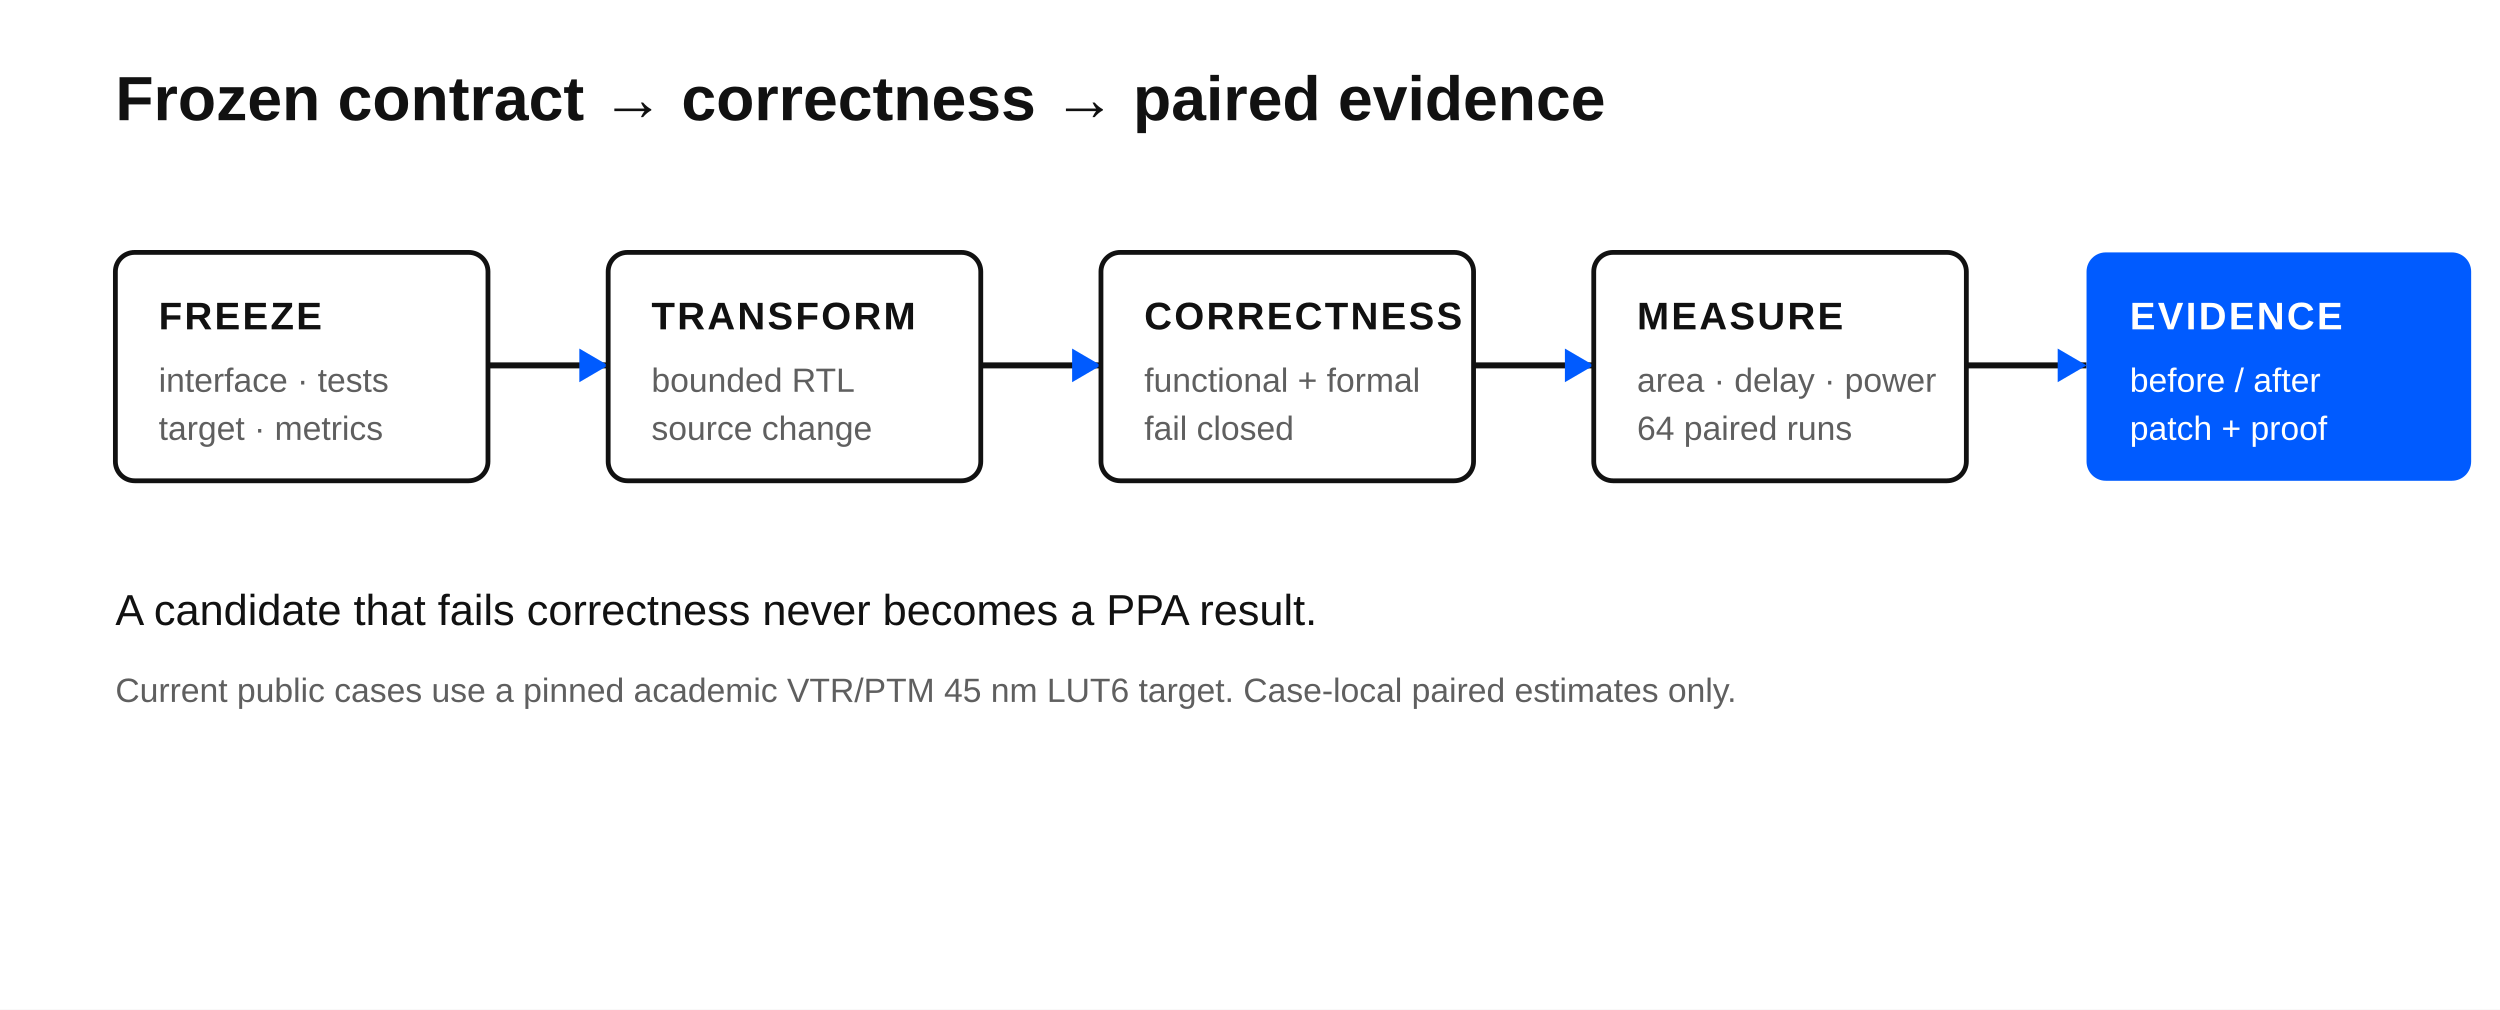
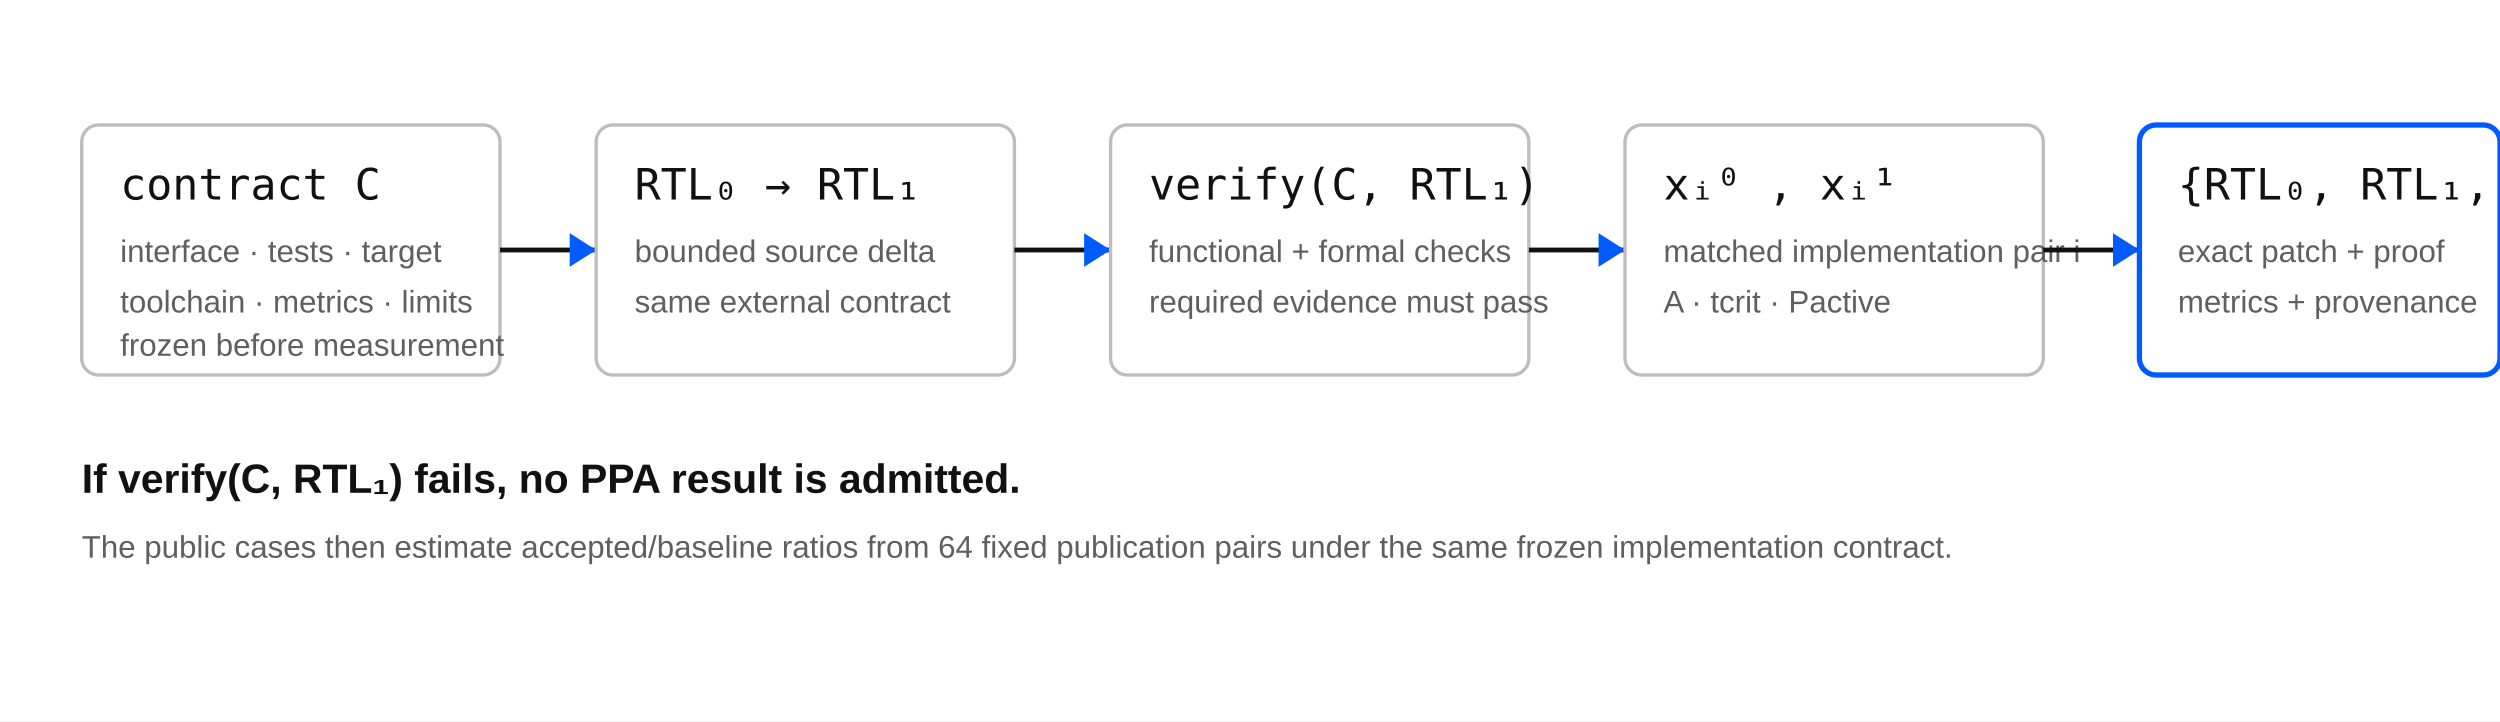
- <svg xmlns="http://www.w3.org/2000/svg" viewBox="0 0 1040 420" role="img" aria-label="Common evidence contract">
-   <rect width="1040" height="420" fill="white" />
+ <svg xmlns="http://www.w3.org/2000/svg" viewBox="0 0 1040 300" role="img" aria-label="Frozen RTL evaluation contract from source change through correctness, paired measurement, and evidence publication">
+   <rect width="1040" height="300" fill="white" />
  <style>
-     text { font-family: Arial, Helvetica, sans-serif; fill:#111; }
-     .title { font-size:26px; font-weight:700; }
-     .label { font-size:16px; font-weight:700; letter-spacing:.06em; }
-     .body { font-size:18px; }
-     .small { font-size:14px; fill:#5f5f5f; }
-     .box { fill:#fff; stroke:#111; stroke-width:2; }
-     .line { fill:none; stroke:#111; stroke-width:2.5; }
-     .bluefill { fill:#005bff; }
+     text{font-family:Arial,Helvetica,sans-serif;fill:#111}.main{font-size:17px;font-weight:650}.small{font-size:13px;fill:#5f5f5f}.math{font-size:18px;font-family:Menlo,Consolas,monospace}.line{fill:none;stroke:#111;stroke-width:2}.blue{fill:#005bff}.node{fill:#fff;stroke:#bdbdbd;stroke-width:1.4}.hot{fill:#fff;stroke:#005bff;stroke-width:2.2}
  </style>
-   <text x="48" y="50" class="title">Frozen contract → correctness → paired evidence</text>
-   <g transform="translate(48 105)">
-     <rect class="box" x="0" y="0" width="155" height="95" rx="8" />
-     <text x="18" y="32" class="label">FREEZE</text>
-     <text x="18" y="58" class="small">interface · tests</text>
-     <text x="18" y="78" class="small">target · metrics</text>
-     <path class="line" d="M155 47 H205" />
-     <path class="bluefill" d="M205 47 l-12 -7 v14 z" />
-     <rect class="box" x="205" y="0" width="155" height="95" rx="8" />
-     <text x="223" y="32" class="label">TRANSFORM</text>
-     <text x="223" y="58" class="small">bounded RTL</text>
-     <text x="223" y="78" class="small">source change</text>
-     <path class="line" d="M360 47 H410" />
-     <path class="bluefill" d="M410 47 l-12 -7 v14 z" />
-     <rect class="box" x="410" y="0" width="155" height="95" rx="8" />
-     <text x="428" y="32" class="label">CORRECTNESS</text>
-     <text x="428" y="58" class="small">functional + formal</text>
-     <text x="428" y="78" class="small">fail closed</text>
-     <path class="line" d="M565 47 H615" />
-     <path class="bluefill" d="M615 47 l-12 -7 v14 z" />
-     <rect class="box" x="615" y="0" width="155" height="95" rx="8" />
-     <text x="633" y="32" class="label">MEASURE</text>
-     <text x="633" y="58" class="small">area · delay · power</text>
-     <text x="633" y="78" class="small">64 paired runs</text>
-     <path class="line" d="M770 47 H820" />
-     <path class="bluefill" d="M820 47 l-12 -7 v14 z" />
-     <rect x="820" y="0" width="160" height="95" rx="8" fill="#005bff" />
-     <text x="838" y="32" class="label" style="fill:white">EVIDENCE</text>
-     <text x="838" y="58" class="small" style="fill:white">before / after</text>
-     <text x="838" y="78" class="small" style="fill:white">patch + proof</text>
+   <g transform="translate(34 52)">
+     <rect class="node" x="0" y="0" width="174" height="104" rx="7" />
+     <text x="16" y="31" class="math">contract C</text>
+     <text x="16" y="57" class="small">interface · tests · target</text>
+     <text x="16" y="78" class="small">toolchain · metrics · limits</text>
+     <text x="16" y="96" class="small">frozen before measurement</text>
+     <path class="line" d="M174 52H214" />
+     <path class="blue" d="M214 52l-11-7v14z" />
+     <rect class="node" x="214" y="0" width="174" height="104" rx="7" />
+     <text x="230" y="31" class="math">RTL₀ → RTL₁</text>
+     <text x="230" y="57" class="small">bounded source delta</text>
+     <text x="230" y="78" class="small">same external contract</text>
+     <path class="line" d="M388 52H428" />
+     <path class="blue" d="M428 52l-11-7v14z" />
+     <rect class="node" x="428" y="0" width="174" height="104" rx="7" />
+     <text x="444" y="31" class="math">verify(C, RTL₁)</text>
+     <text x="444" y="57" class="small">functional + formal checks</text>
+     <text x="444" y="78" class="small">required evidence must pass</text>
+     <path class="line" d="M602 52H642" />
+     <path class="blue" d="M642 52l-11-7v14z" />
+     <rect class="node" x="642" y="0" width="174" height="104" rx="7" />
+     <text x="658" y="31" class="math">xᵢ⁰ , xᵢ¹</text>
+     <text x="658" y="57" class="small">matched implementation pair i</text>
+     <text x="658" y="78" class="small">A · tcrit · Pactive</text>
+     <path class="line" d="M816 52H856" />
+     <path class="blue" d="M856 52l-11-7v14z" />
+     <rect class="hot" x="856" y="0" width="150" height="104" rx="7" />
+     <text x="872" y="31" class="math">{RTL₀, RTL₁, Δ}</text>
+     <text x="872" y="57" class="small">exact patch + proof</text>
+     <text x="872" y="78" class="small">metrics + provenance</text>
  </g>
-   <text x="48" y="260" class="body">A candidate that fails correctness never becomes a PPA result.</text>
-   <text x="48" y="292" class="small">Current public cases use a pinned academic VTR/PTM 45 nm LUT6 target. Case-local paired estimates only.</text>
+   <text x="34" y="205" class="main">If verify(C, RTL₁) fails, no PPA result is admitted.</text>
+   <text x="34" y="232" class="small">The public cases then estimate accepted/baseline ratios from 64 fixed publication pairs under the same frozen implementation contract.</text>
</svg>
